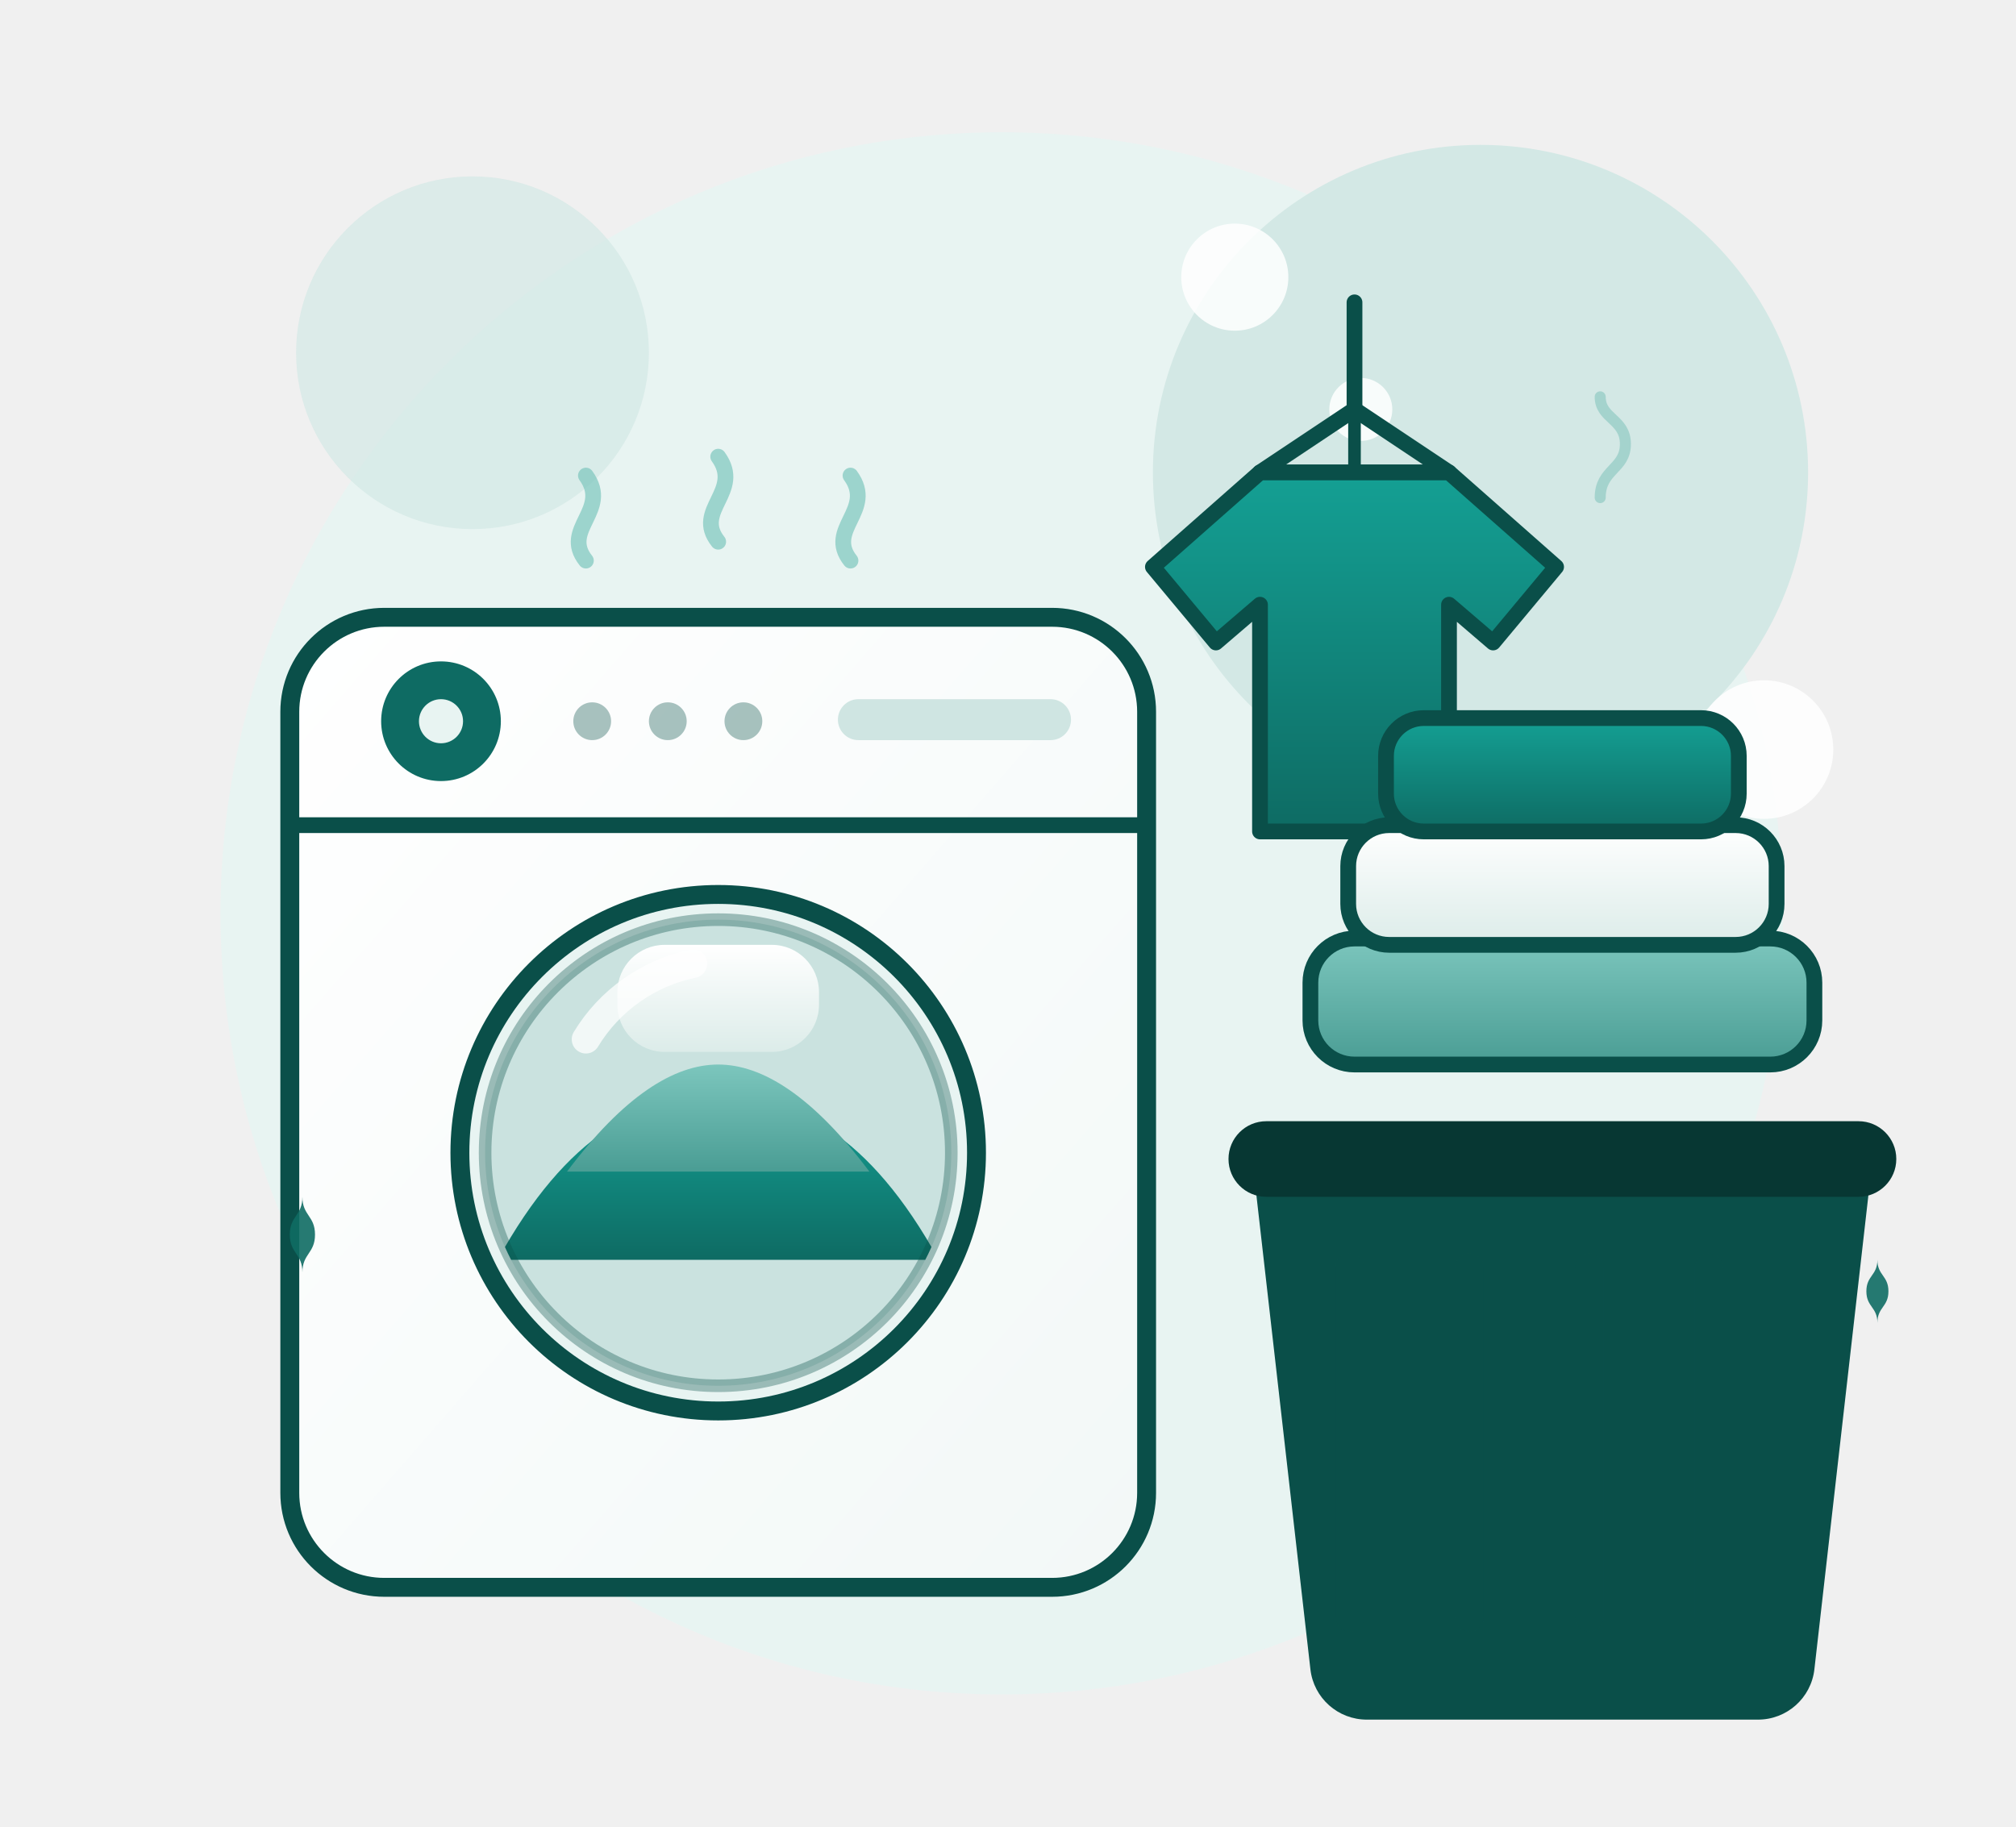
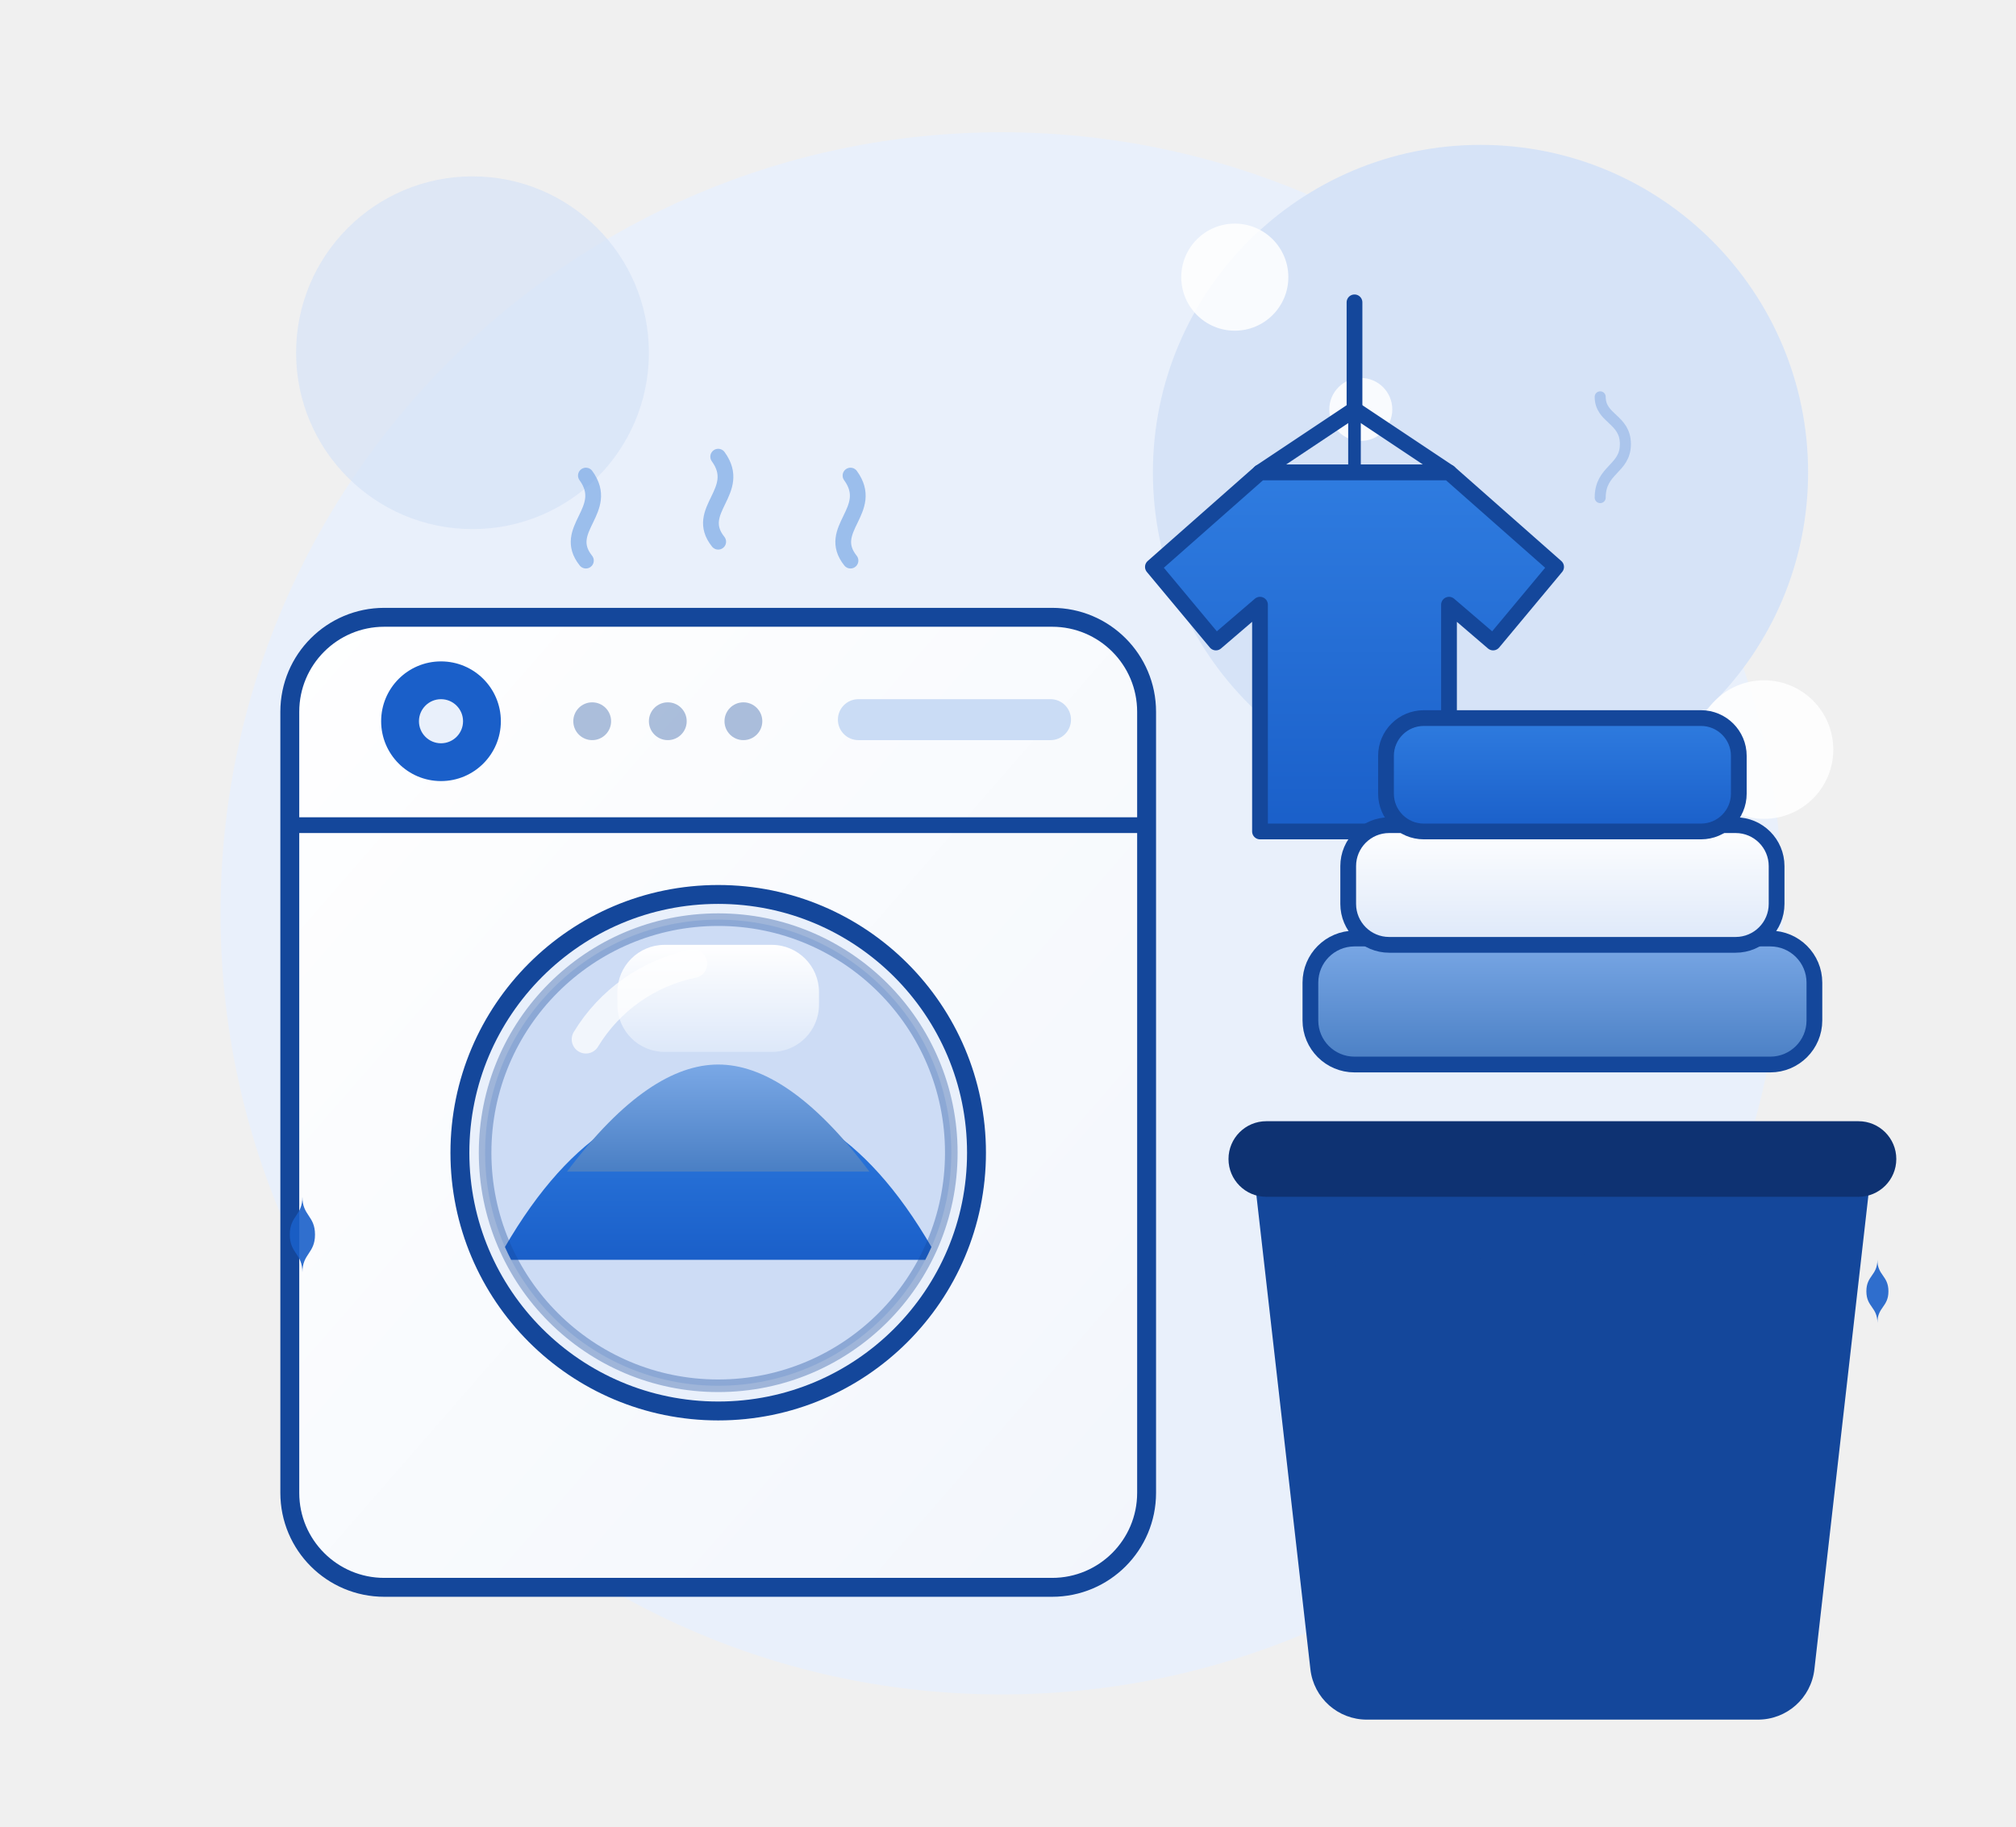
<svg xmlns="http://www.w3.org/2000/svg" viewBox="0 0 640 580" width="640" height="580" role="img" aria-label="Illustration of a washing machine with clean folded laundry, a basket of folded towels and hanging shirts">
  <defs>
    <linearGradient id="wash" x1="0" y1="0" x2="1" y2="1">
      <stop offset="0" stop-color="#ffffff" />
-       <stop offset="1" stop-color="#f2f8f7" />
+       <stop offset="1" stop-color="#f2f6fc" />
    </linearGradient>
    <linearGradient id="towelA" x1="0" y1="0" x2="0" y2="1">
-       <stop offset="0" stop-color="#14a094" />
-       <stop offset="1" stop-color="#0e6b63" />
+       <stop offset="0" stop-color="#2f7ce0" />
+       <stop offset="1" stop-color="#1a5fc9" />
    </linearGradient>
    <linearGradient id="towelB" x1="0" y1="0" x2="0" y2="1">
      <stop offset="0" stop-color="#ffffff" />
-       <stop offset="1" stop-color="#dcece9" />
+       <stop offset="1" stop-color="#dde8f9" />
    </linearGradient>
    <linearGradient id="towelC" x1="0" y1="0" x2="0" y2="1">
-       <stop offset="0" stop-color="#7cc6bd" />
-       <stop offset="1" stop-color="#4a9d94" />
+       <stop offset="0" stop-color="#7aa8e6" />
+       <stop offset="1" stop-color="#4a7fc4" />
    </linearGradient>
    <clipPath id="drumClip">
      <circle cx="228" cy="366" r="74" />
    </clipPath>
  </defs>
-   <circle cx="318" cy="290" r="248" fill="#e8f4f2" />
-   <circle cx="470" cy="150" r="104" fill="#d3e8e5" />
-   <circle cx="150" cy="112" r="56" fill="#d3e8e5" opacity=".7" />
+   <circle cx="318" cy="290" r="248" fill="#e9f0fb" />
+   <circle cx="470" cy="150" r="104" fill="#d6e3f7" />
+   <circle cx="150" cy="112" r="56" fill="#d6e3f7" opacity=".7" />
  <g fill="#ffffff" opacity=".85">
    <circle cx="392" cy="88" r="17" />
    <circle cx="432" cy="130" r="10" />
    <circle cx="560" cy="238" r="22" />
    <circle cx="522" cy="290" r="12" />
    <circle cx="104" cy="252" r="14" />
  </g>
-   <g fill="none" stroke="#9ccfc9" stroke-width="3.5" stroke-linecap="round" opacity=".85">
+   <g fill="none" stroke="#a3c0ea" stroke-width="3.5" stroke-linecap="round" opacity=".85">
    <path d="M508 158c0-9 8-9 8-17s-8-8-8-15" />
    <path d="M556 330c0-7 6-7 6-13s-6-6-6-12" />
  </g>
  <g>
-     <rect x="92" y="196" width="272" height="308" rx="30" fill="url(#wash)" stroke="#0a4f49" stroke-width="6" />
-     <path d="M92 262h272" stroke="#0a4f49" stroke-width="5" stroke-linecap="round" />
-     <circle cx="140" cy="229" r="19" fill="#0e6b63" />
-     <circle cx="140" cy="229" r="7" fill="#e8f4f2" />
-     <g fill="#0a4f49" opacity=".35">
+     <rect x="92" y="196" width="272" height="308" rx="30" fill="url(#wash)" stroke="#14479b" stroke-width="6" />
+     <path d="M92 262h272" stroke="#14479b" stroke-width="5" stroke-linecap="round" />
+     <circle cx="140" cy="229" r="19" fill="#1a5fc9" />
+     <circle cx="140" cy="229" r="7" fill="#e9f0fb" />
+     <g fill="#14479b" opacity=".35">
      <circle cx="188" cy="229" r="6" />
      <circle cx="212" cy="229" r="6" />
      <circle cx="236" cy="229" r="6" />
    </g>
-     <rect x="266" y="222" width="74" height="13" rx="6.5" fill="#cfe5e2" />
-     <circle cx="228" cy="366" r="82" fill="#e8f4f2" stroke="#0a4f49" stroke-width="6" />
-     <circle cx="228" cy="366" r="74" fill="#0e6b63" opacity=".14" />
+     <rect x="266" y="222" width="74" height="13" rx="6.5" fill="#cadcf5" />
+     <circle cx="228" cy="366" r="82" fill="#e9f0fb" stroke="#14479b" stroke-width="6" />
+     <circle cx="228" cy="366" r="74" fill="#1a5fc9" opacity=".14" />
    <g clip-path="url(#drumClip)">
      <path d="M158 400c22-40 46-52 70-52s48 12 70 52z" fill="url(#towelA)" />
      <path d="M180 372c18-24 34-34 48-34s30 10 48 34z" fill="url(#towelC)" />
      <rect x="196" y="300" width="64" height="34" rx="15" fill="url(#towelB)" />
    </g>
-     <circle cx="228" cy="366" r="74" fill="none" stroke="#0a4f49" stroke-width="4" opacity=".35" />
+     <circle cx="228" cy="366" r="74" fill="none" stroke="#14479b" stroke-width="4" opacity=".35" />
    <path d="M186 330a52 52 0 0 1 34-24" fill="none" stroke="#ffffff" stroke-width="9" stroke-linecap="round" opacity=".75" />
-     <g fill="none" stroke="#7cc6bd" stroke-width="5" stroke-linecap="round" opacity=".7">
+     <g fill="none" stroke="#7aa8e6" stroke-width="5" stroke-linecap="round" opacity=".7">
      <path d="M186 178c-8-10 8-16 0-27" />
      <path d="M228 172c-8-10 8-16 0-27" />
      <path d="M270 178c-8-10 8-16 0-27" />
    </g>
  </g>
  <g>
-     <path d="M430 96v34" stroke="#0a4f49" stroke-width="5" stroke-linecap="round" />
-     <path d="M430 130l-30 20h60z" fill="none" stroke="#0a4f49" stroke-width="5" stroke-linejoin="round" />
-     <path d="M400 150h60l34 30-20 24-14-12v72h-60v-72l-14 12-20-24z" fill="url(#towelA)" stroke="#0a4f49" stroke-width="5" stroke-linejoin="round" />
-     <path d="M430 150v-20" stroke="#0a4f49" stroke-width="4" stroke-linecap="round" />
+     <path d="M430 96v34" stroke="#14479b" stroke-width="5" stroke-linecap="round" />
+     <path d="M430 130l-30 20h60z" fill="none" stroke="#14479b" stroke-width="5" stroke-linejoin="round" />
+     <path d="M400 150h60l34 30-20 24-14-12v72h-60v-72l-14 12-20-24z" fill="url(#towelA)" stroke="#14479b" stroke-width="5" stroke-linejoin="round" />
+     <path d="M430 150v-20" stroke="#14479b" stroke-width="4" stroke-linecap="round" />
  </g>
  <g>
-     <path d="M398 372h196l-18 158a18 18 0 0 1-18 16H434a18 18 0 0 1-18-16z" fill="#0a4f49" />
-     <g fill="#0a4f49" opacity=".55">
+     <path d="M398 372h196l-18 158a18 18 0 0 1-18 16H434a18 18 0 0 1-18-16z" fill="#14479b" />
+     <g fill="#14479b" opacity=".55">
      <rect x="424" y="398" width="9" height="120" rx="4.5" />
      <rect x="462" y="398" width="9" height="120" rx="4.5" />
      <rect x="500" y="398" width="9" height="120" rx="4.5" />
      <rect x="538" y="398" width="9" height="120" rx="4.5" />
    </g>
-     <rect x="390" y="356" width="212" height="24" rx="12" fill="#073733" />
-     <rect x="416" y="298" width="160" height="40" rx="14" fill="url(#towelC)" stroke="#0a4f49" stroke-width="5" />
-     <rect x="428" y="262" width="136" height="38" rx="13" fill="url(#towelB)" stroke="#0a4f49" stroke-width="5" />
-     <rect x="440" y="228" width="112" height="36" rx="12" fill="url(#towelA)" stroke="#0a4f49" stroke-width="5" />
+     <rect x="390" y="356" width="212" height="24" rx="12" fill="#0e3272" />
+     <rect x="416" y="298" width="160" height="40" rx="14" fill="url(#towelC)" stroke="#14479b" stroke-width="5" />
+     <rect x="428" y="262" width="136" height="38" rx="13" fill="url(#towelB)" stroke="#14479b" stroke-width="5" />
+     <rect x="440" y="228" width="112" height="36" rx="12" fill="url(#towelA)" stroke="#14479b" stroke-width="5" />
  </g>
-   <g fill="#0e6b63" opacity=".9">
+   <g fill="#1a5fc9" opacity=".9">
    <path d="M96 404c0-6 4-6 4-12s-4-6-4-12c0 6-4 6-4 12s4 6 4 12z" />
    <path d="M596 420c0-5 3.5-5 3.5-10s-3.5-5-3.5-10c0 5-3.5 5-3.5 10s3.5 5 3.5 10z" />
  </g>
</svg>
